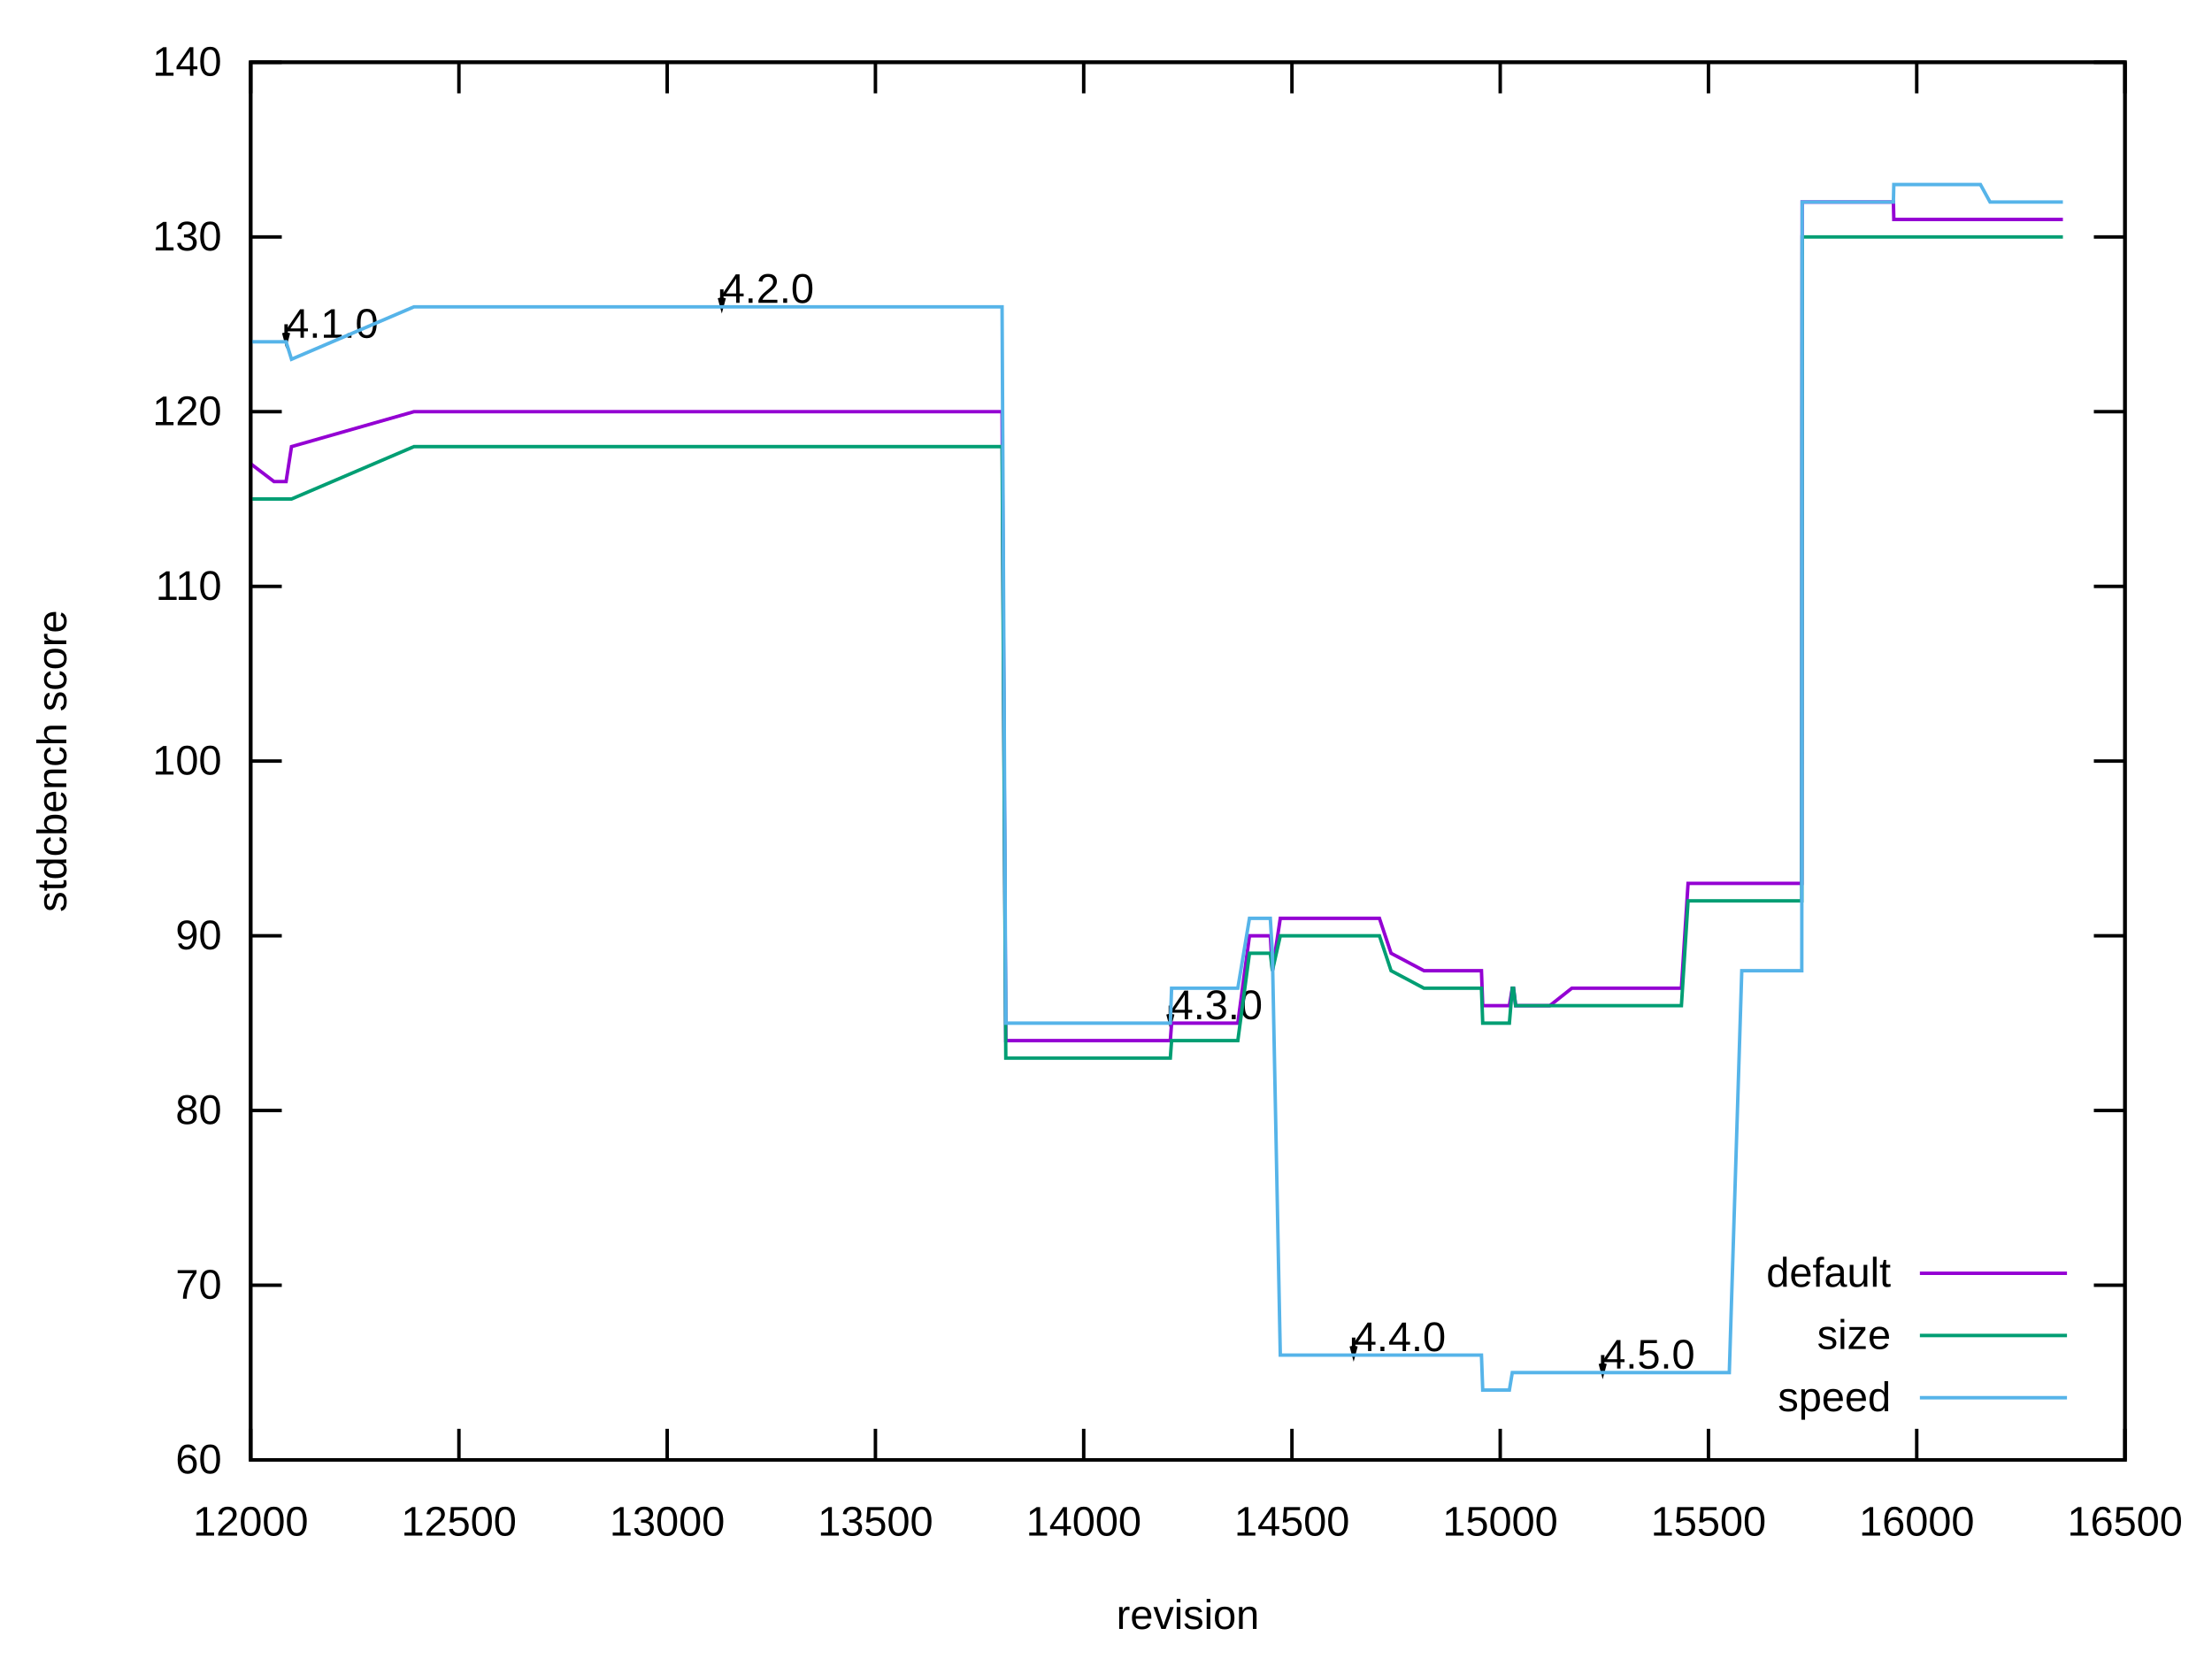
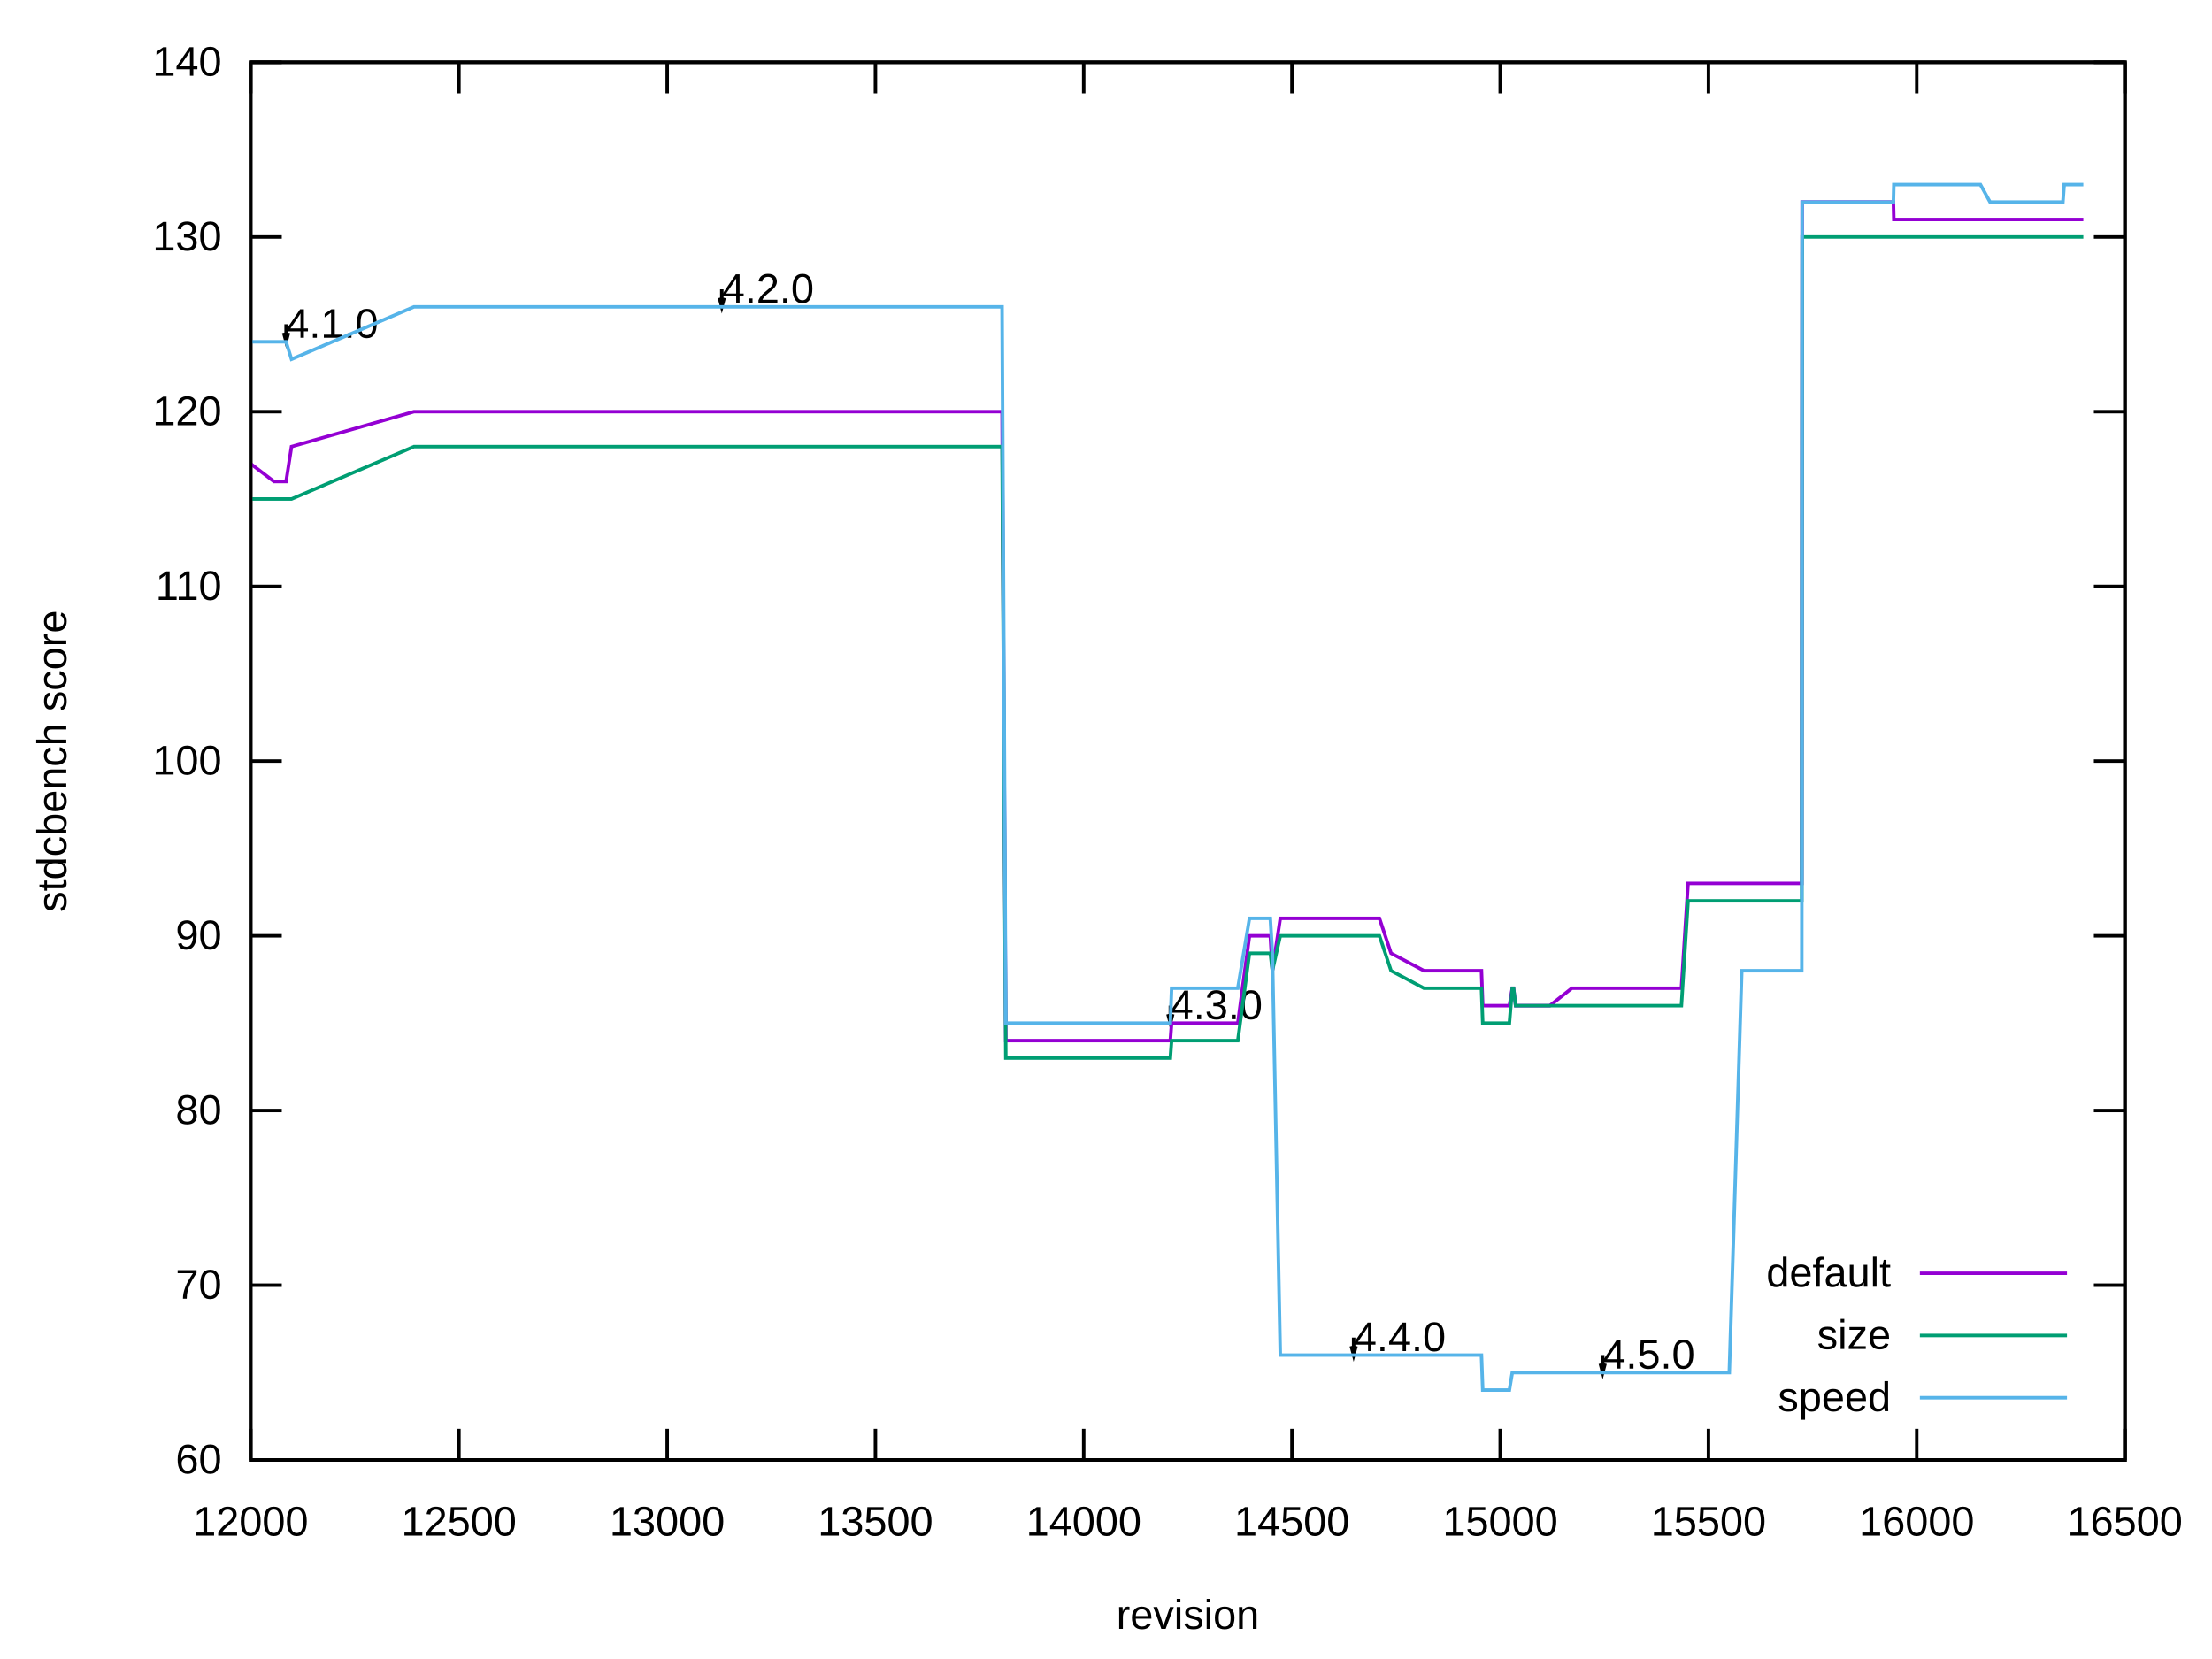
<svg xmlns="http://www.w3.org/2000/svg" xmlns:xlink="http://www.w3.org/1999/xlink" width="640" height="480" viewBox="0 0 640 480">
  <g id="gnuplot_canvas">
    <rect x="0" y="0" width="640" height="480" fill="none" />
    <defs>
      <circle id="gpDot" r="0.5" stroke-width="0.5" stroke="currentColor" />
      <path id="gpPt0" stroke-width="0.222" stroke="currentColor" d="M-1,0 h2 M0,-1 v2" />
      <path id="gpPt1" stroke-width="0.222" stroke="currentColor" d="M-1,-1 L1,1 M1,-1 L-1,1" />
      <path id="gpPt2" stroke-width="0.222" stroke="currentColor" d="M-1,0 L1,0 M0,-1 L0,1 M-1,-1 L1,1 M-1,1 L1,-1" />
      <rect id="gpPt3" stroke-width="0.222" stroke="currentColor" x="-1" y="-1" width="2" height="2" />
      <rect id="gpPt4" stroke-width="0.222" stroke="currentColor" fill="currentColor" x="-1" y="-1" width="2" height="2" />
      <circle id="gpPt5" stroke-width="0.222" stroke="currentColor" cx="0" cy="0" r="1" />
      <use xlink:href="#gpPt5" id="gpPt6" fill="currentColor" stroke="none" />
      <path id="gpPt7" stroke-width="0.222" stroke="currentColor" d="M0,-1.33 L-1.33,0.67 L1.33,0.67 z" />
      <use xlink:href="#gpPt7" id="gpPt8" fill="currentColor" stroke="none" />
      <use xlink:href="#gpPt7" id="gpPt9" stroke="currentColor" transform="rotate(180)" />
      <use xlink:href="#gpPt9" id="gpPt10" fill="currentColor" stroke="none" />
      <use xlink:href="#gpPt3" id="gpPt11" stroke="currentColor" transform="rotate(45)" />
      <use xlink:href="#gpPt11" id="gpPt12" fill="currentColor" stroke="none" />
      <path id="gpPt13" stroke-width="0.222" stroke="currentColor" d="M0,1.330 L1.265,0.411 L0.782,-1.067 L-0.782,-1.076 L-1.265,0.411 z" />
      <use xlink:href="#gpPt13" id="gpPt14" fill="currentColor" stroke="none" />
      <filter id="textbox" filterUnits="objectBoundingBox" x="0" y="0" height="1" width="1">
        <feFlood flood-color="white" flood-opacity="1" result="bgnd" />
        <feComposite in="SourceGraphic" in2="bgnd" operator="atop" />
      </filter>
      <filter id="greybox" filterUnits="objectBoundingBox" x="0" y="0" height="1" width="1">
        <feFlood flood-color="lightgrey" flood-opacity="1" result="grey" />
        <feComposite in="SourceGraphic" in2="grey" operator="atop" />
      </filter>
    </defs>
    <g fill="none" color="white" stroke="currentColor" stroke-width="1.00" stroke-linecap="butt" stroke-linejoin="miter">
</g>
    <g fill="none" color="black" stroke="currentColor" stroke-width="1.00" stroke-linecap="butt" stroke-linejoin="miter">
      <path stroke="black" d="M72.53,422.40 L81.53,422.40 M614.82,422.40 L605.82,422.40  " />
      <g transform="translate(64.14,426.30)" stroke="none" fill="black" font-family="Arial" font-size="12.00" text-anchor="end">
        <text>
          <tspan font-family="Arial"> 60</tspan>
        </text>
      </g>
    </g>
    <g fill="none" color="black" stroke="currentColor" stroke-width="1.00" stroke-linecap="butt" stroke-linejoin="miter">
      <path stroke="black" d="M72.53,371.85 L81.53,371.85 M614.82,371.85 L605.82,371.85  " />
      <g transform="translate(64.14,375.75)" stroke="none" fill="black" font-family="Arial" font-size="12.00" text-anchor="end">
        <text>
          <tspan font-family="Arial"> 70</tspan>
        </text>
      </g>
    </g>
    <g fill="none" color="black" stroke="currentColor" stroke-width="1.00" stroke-linecap="butt" stroke-linejoin="miter">
      <path stroke="black" d="M72.53,321.30 L81.53,321.30 M614.82,321.30 L605.82,321.30  " />
      <g transform="translate(64.14,325.20)" stroke="none" fill="black" font-family="Arial" font-size="12.00" text-anchor="end">
        <text>
          <tspan font-family="Arial"> 80</tspan>
        </text>
      </g>
    </g>
    <g fill="none" color="black" stroke="currentColor" stroke-width="1.00" stroke-linecap="butt" stroke-linejoin="miter">
      <path stroke="black" d="M72.53,270.75 L81.53,270.75 M614.82,270.75 L605.82,270.75  " />
      <g transform="translate(64.14,274.65)" stroke="none" fill="black" font-family="Arial" font-size="12.00" text-anchor="end">
        <text>
          <tspan font-family="Arial"> 90</tspan>
        </text>
      </g>
    </g>
    <g fill="none" color="black" stroke="currentColor" stroke-width="1.00" stroke-linecap="butt" stroke-linejoin="miter">
      <path stroke="black" d="M72.53,220.20 L81.53,220.20 M614.82,220.20 L605.82,220.20  " />
      <g transform="translate(64.14,224.10)" stroke="none" fill="black" font-family="Arial" font-size="12.00" text-anchor="end">
        <text>
          <tspan font-family="Arial"> 100</tspan>
        </text>
      </g>
    </g>
    <g fill="none" color="black" stroke="currentColor" stroke-width="1.00" stroke-linecap="butt" stroke-linejoin="miter">
      <path stroke="black" d="M72.53,169.66 L81.53,169.66 M614.82,169.66 L605.82,169.66  " />
      <g transform="translate(64.14,173.56)" stroke="none" fill="black" font-family="Arial" font-size="12.00" text-anchor="end">
        <text>
          <tspan font-family="Arial"> 110</tspan>
        </text>
      </g>
    </g>
    <g fill="none" color="black" stroke="currentColor" stroke-width="1.00" stroke-linecap="butt" stroke-linejoin="miter">
      <path stroke="black" d="M72.53,119.11 L81.53,119.11 M614.82,119.11 L605.82,119.11  " />
      <g transform="translate(64.14,123.01)" stroke="none" fill="black" font-family="Arial" font-size="12.00" text-anchor="end">
        <text>
          <tspan font-family="Arial"> 120</tspan>
        </text>
      </g>
    </g>
    <g fill="none" color="black" stroke="currentColor" stroke-width="1.00" stroke-linecap="butt" stroke-linejoin="miter">
      <path stroke="black" d="M72.53,68.56 L81.53,68.56 M614.82,68.56 L605.82,68.56  " />
      <g transform="translate(64.14,72.46)" stroke="none" fill="black" font-family="Arial" font-size="12.00" text-anchor="end">
        <text>
          <tspan font-family="Arial"> 130</tspan>
        </text>
      </g>
    </g>
    <g fill="none" color="black" stroke="currentColor" stroke-width="1.00" stroke-linecap="butt" stroke-linejoin="miter">
      <path stroke="black" d="M72.53,18.01 L81.53,18.01 M614.82,18.01 L605.82,18.01  " />
      <g transform="translate(64.14,21.91)" stroke="none" fill="black" font-family="Arial" font-size="12.00" text-anchor="end">
        <text>
          <tspan font-family="Arial"> 140</tspan>
        </text>
      </g>
    </g>
    <g fill="none" color="black" stroke="currentColor" stroke-width="1.00" stroke-linecap="butt" stroke-linejoin="miter">
      <path stroke="black" d="M72.53,422.40 L72.53,413.40 M72.53,18.01 L72.53,27.01  " />
      <g transform="translate(72.53,444.30)" stroke="none" fill="black" font-family="Arial" font-size="12.00" text-anchor="middle">
        <text>
          <tspan font-family="Arial"> 12000</tspan>
        </text>
      </g>
    </g>
    <g fill="none" color="black" stroke="currentColor" stroke-width="1.00" stroke-linecap="butt" stroke-linejoin="miter">
      <path stroke="black" d="M132.78,422.40 L132.78,413.40 M132.78,18.01 L132.78,27.01  " />
      <g transform="translate(132.78,444.30)" stroke="none" fill="black" font-family="Arial" font-size="12.00" text-anchor="middle">
        <text>
          <tspan font-family="Arial"> 12500</tspan>
        </text>
      </g>
    </g>
    <g fill="none" color="black" stroke="currentColor" stroke-width="1.00" stroke-linecap="butt" stroke-linejoin="miter">
      <path stroke="black" d="M193.04,422.40 L193.04,413.40 M193.04,18.01 L193.04,27.01  " />
      <g transform="translate(193.04,444.30)" stroke="none" fill="black" font-family="Arial" font-size="12.00" text-anchor="middle">
        <text>
          <tspan font-family="Arial"> 13000</tspan>
        </text>
      </g>
    </g>
    <g fill="none" color="black" stroke="currentColor" stroke-width="1.00" stroke-linecap="butt" stroke-linejoin="miter">
      <path stroke="black" d="M253.29,422.40 L253.29,413.40 M253.29,18.01 L253.29,27.01  " />
      <g transform="translate(253.29,444.30)" stroke="none" fill="black" font-family="Arial" font-size="12.00" text-anchor="middle">
        <text>
          <tspan font-family="Arial"> 13500</tspan>
        </text>
      </g>
    </g>
    <g fill="none" color="black" stroke="currentColor" stroke-width="1.00" stroke-linecap="butt" stroke-linejoin="miter">
      <path stroke="black" d="M313.55,422.40 L313.55,413.40 M313.55,18.01 L313.55,27.01  " />
      <g transform="translate(313.55,444.30)" stroke="none" fill="black" font-family="Arial" font-size="12.00" text-anchor="middle">
        <text>
          <tspan font-family="Arial"> 14000</tspan>
        </text>
      </g>
    </g>
    <g fill="none" color="black" stroke="currentColor" stroke-width="1.00" stroke-linecap="butt" stroke-linejoin="miter">
      <path stroke="black" d="M373.80,422.40 L373.80,413.40 M373.80,18.01 L373.80,27.01  " />
      <g transform="translate(373.80,444.30)" stroke="none" fill="black" font-family="Arial" font-size="12.00" text-anchor="middle">
        <text>
          <tspan font-family="Arial"> 14500</tspan>
        </text>
      </g>
    </g>
    <g fill="none" color="black" stroke="currentColor" stroke-width="1.00" stroke-linecap="butt" stroke-linejoin="miter">
      <path stroke="black" d="M434.06,422.40 L434.06,413.40 M434.06,18.01 L434.06,27.01  " />
      <g transform="translate(434.06,444.30)" stroke="none" fill="black" font-family="Arial" font-size="12.00" text-anchor="middle">
        <text>
          <tspan font-family="Arial"> 15000</tspan>
        </text>
      </g>
    </g>
    <g fill="none" color="black" stroke="currentColor" stroke-width="1.00" stroke-linecap="butt" stroke-linejoin="miter">
      <path stroke="black" d="M494.31,422.40 L494.31,413.40 M494.31,18.01 L494.31,27.01  " />
      <g transform="translate(494.31,444.30)" stroke="none" fill="black" font-family="Arial" font-size="12.00" text-anchor="middle">
        <text>
          <tspan font-family="Arial"> 15500</tspan>
        </text>
      </g>
    </g>
    <g fill="none" color="black" stroke="currentColor" stroke-width="1.00" stroke-linecap="butt" stroke-linejoin="miter">
      <path stroke="black" d="M554.57,422.40 L554.57,413.40 M554.57,18.01 L554.57,27.01  " />
      <g transform="translate(554.57,444.30)" stroke="none" fill="black" font-family="Arial" font-size="12.00" text-anchor="middle">
        <text>
          <tspan font-family="Arial"> 16000</tspan>
        </text>
      </g>
    </g>
    <g fill="none" color="black" stroke="currentColor" stroke-width="1.00" stroke-linecap="butt" stroke-linejoin="miter">
      <path stroke="black" d="M614.82,422.40 L614.82,413.40 M614.82,18.01 L614.82,27.01  " />
      <g transform="translate(614.82,444.30)" stroke="none" fill="black" font-family="Arial" font-size="12.00" text-anchor="middle">
        <text>
          <tspan font-family="Arial"> 16500</tspan>
        </text>
      </g>
    </g>
    <g fill="none" color="black" stroke="currentColor" stroke-width="1.00" stroke-linecap="butt" stroke-linejoin="miter">
</g>
    <g fill="none" color="black" stroke="currentColor" stroke-width="1.00" stroke-linecap="butt" stroke-linejoin="miter">
      <path stroke="black" d="M72.53,18.01 L72.53,422.40 L614.82,422.40 L614.82,18.01 L72.53,18.01 Z  " />
      <g transform="translate(82.77,97.73)" stroke="none" fill="black" font-family="Arial" font-size="12.00" text-anchor="start">
        <text>
          <tspan font-family="Arial">4.1.0</tspan>
        </text>
      </g>
      <g transform="translate(208.83,87.62)" stroke="none" fill="black" font-family="Arial" font-size="12.00" text-anchor="start">
        <text>
          <tspan font-family="Arial">4.2.0</tspan>
        </text>
      </g>
      <g transform="translate(338.61,294.87)" stroke="none" fill="black" font-family="Arial" font-size="12.00" text-anchor="start">
        <text>
          <tspan font-family="Arial">4.3.0</tspan>
        </text>
      </g>
      <g transform="translate(391.64,390.92)" stroke="none" fill="black" font-family="Arial" font-size="12.00" text-anchor="start">
        <text>
          <tspan font-family="Arial">4.4.0</tspan>
        </text>
      </g>
      <g transform="translate(463.70,395.97)" stroke="none" fill="black" font-family="Arial" font-size="12.00" text-anchor="start">
        <text>
          <tspan font-family="Arial">4.5.0</tspan>
        </text>
      </g>
    </g>
    <g fill="none" color="black" stroke="currentColor" stroke-width="1.00" stroke-linecap="butt" stroke-linejoin="miter">
      <path stroke="black" d="M82.09,96.28 L82.78,98.88 L83.47,96.28 M82.78,93.82 L82.78,98.88  " />
    </g>
    <g fill="none" color="black" stroke="currentColor" stroke-width="1.00" stroke-linecap="butt" stroke-linejoin="miter">
      <path stroke="black" d="M208.15,86.17 L208.84,88.77 L209.53,86.17 M208.84,83.71 L208.84,88.77  " />
    </g>
    <g fill="none" color="black" stroke="currentColor" stroke-width="1.00" stroke-linecap="butt" stroke-linejoin="miter">
      <path stroke="black" d="M337.93,293.42 L338.62,296.02 L339.31,293.42 M338.62,290.96 L338.62,296.02  " />
    </g>
    <g fill="none" color="black" stroke="currentColor" stroke-width="1.00" stroke-linecap="butt" stroke-linejoin="miter">
      <path stroke="black" d="M390.96,389.46 L391.65,392.06 L392.34,389.46 M391.65,387.01 L391.65,392.06  " />
    </g>
    <g fill="none" color="black" stroke="currentColor" stroke-width="1.00" stroke-linecap="butt" stroke-linejoin="miter">
      <path stroke="black" d="M463.02,394.52 L463.71,397.12 L464.40,394.52 M463.71,392.06 L463.71,397.12  " />
    </g>
    <g fill="none" color="black" stroke="currentColor" stroke-width="1.00" stroke-linecap="butt" stroke-linejoin="miter">
</g>
    <g id="gnuplot_plot_1">
      <g fill="none" color="black" stroke="currentColor" stroke-width="1.00" stroke-linecap="butt" stroke-linejoin="miter">
        <g transform="translate(547.09,372.30)" stroke="none" fill="black" font-family="Arial" font-size="12.00" text-anchor="end">
          <text>
            <tspan font-family="Arial">default</tspan>
          </text>
        </g>
      </g>
      <g fill="none" color="black" stroke="currentColor" stroke-width="1.00" stroke-linecap="butt" stroke-linejoin="miter">
-         <path stroke="rgb(148,   0, 211)" d="M555.48,368.40 L598.04,368.40 M72.65,134.27 L79.28,139.33 L82.77,139.33 L84.34,129.22 L119.77,119.11 L122.54,119.11   L124.35,119.11 L126.76,119.11 L128.45,119.11 L131.34,119.11 L132.18,119.11 L133.75,119.11 L149.90,119.11 L153.63,119.11   L155.56,119.11 L155.92,119.11 L162.43,119.11 L167.01,119.11 L168.33,119.11 L172.19,119.11 L176.41,119.11 L177.98,119.11   L179.90,119.11 L180.99,119.11 L189.30,119.11 L208.83,119.11 L217.14,119.11 L229.19,119.11 L252.69,119.11 L276.07,119.11   L278.48,119.11 L283.18,119.11 L286.07,119.11 L289.45,119.11 L289.93,119.11 L291.01,301.08 L292.46,301.08 L294.87,301.08   L299.69,301.08 L301.50,301.08 L313.55,301.08 L335.72,301.08 L338.61,301.08 L338.98,296.03 L343.19,296.03 L343.43,296.03   L344.04,296.03 L349.70,296.03 L355.24,296.03 L358.14,296.03 L361.51,270.75 L362.35,270.75 L366.93,270.75 L367.54,270.75   L368.14,280.86 L370.43,265.70 L375.01,265.70 L377.18,265.70 L391.64,265.70 L391.88,265.70 L399.11,265.70 L402.48,275.81   L412.00,280.86 L420.68,280.86 L428.63,280.86 L429.00,290.97 L433.57,290.97 L435.86,290.97 L436.71,290.97 L437.55,285.92   L437.91,285.92 L438.52,290.97 L441.29,290.97 L445.26,290.97 L446.59,290.97 L448.16,290.97 L448.28,290.97 L448.40,290.97   L454.78,285.92 L462.98,285.92 L463.70,285.92 L472.26,285.92 L484.43,285.92 L486.48,285.92 L488.41,255.59 L492.62,255.59   L500.34,255.59 L503.95,255.59 L514.68,255.59 L521.31,255.59 L521.43,58.45 L526.61,58.45 L541.31,58.45 L541.43,58.45   L547.82,58.45 L547.94,63.50 L549.38,63.50 L556.49,63.50 L560.95,63.50 L573.00,63.50 L575.78,63.50 L581.08,63.50   L582.64,63.50 L591.32,63.50 L592.04,63.50 L595.54,63.50 L596.86,63.50  " />
+         <path stroke="rgb(148,   0, 211)" d="M555.48,368.40 L598.04,368.40 M72.65,134.27 L79.28,139.33 L82.77,139.33 L84.34,129.22 L119.77,119.11 L122.54,119.11   L124.35,119.11 L126.76,119.11 L128.45,119.11 L131.34,119.11 L132.18,119.11 L133.75,119.11 L149.90,119.11 L153.63,119.11   L155.56,119.11 L155.92,119.11 L162.43,119.11 L167.01,119.11 L168.33,119.11 L172.19,119.11 L176.41,119.11 L177.98,119.11   L179.90,119.11 L180.99,119.11 L189.30,119.11 L208.83,119.11 L217.14,119.11 L229.19,119.11 L252.69,119.11 L276.07,119.11   L278.48,119.11 L283.18,119.11 L286.07,119.11 L289.45,119.11 L289.93,119.11 L291.01,301.08 L292.46,301.08 L294.87,301.08   L299.69,301.08 L301.50,301.08 L313.55,301.08 L335.72,301.08 L338.61,301.08 L338.98,296.03 L343.19,296.03 L343.43,296.03   L344.04,296.03 L349.70,296.03 L355.24,296.03 L358.14,296.03 L361.51,270.75 L362.35,270.75 L366.93,270.75 L367.54,270.75   L368.14,280.86 L370.43,265.70 L375.01,265.70 L377.18,265.70 L391.64,265.70 L391.88,265.70 L399.11,265.70 L402.48,275.81   L412.00,280.86 L420.68,280.86 L428.63,280.86 L429.00,290.97 L433.57,290.97 L435.86,290.97 L436.71,290.97 L437.55,285.92   L437.91,285.92 L438.52,290.97 L441.29,290.97 L445.26,290.97 L446.59,290.97 L448.16,290.97 L448.28,290.97 L448.40,290.97   L454.78,285.92 L462.98,285.92 L463.70,285.92 L472.26,285.92 L484.43,285.92 L486.48,285.92 L488.41,255.59 L492.62,255.59   L500.34,255.59 L503.95,255.59 L514.68,255.59 L521.31,255.59 L521.43,58.45 L526.61,58.45 L541.31,58.45 L541.43,58.45   L547.82,58.45 L547.94,63.50 L549.38,63.50 L556.49,63.50 L560.95,63.50 L573.00,63.50 L575.78,63.50 L581.08,63.50   L582.64,63.50 L591.32,63.50 L592.04,63.50 L595.54,63.50 L596.86,63.50 L597.23,63.50 L600.24,63.50 L602.77,63.50    " />
      </g>
    </g>
    <g id="gnuplot_plot_2">
      <g fill="none" color="black" stroke="currentColor" stroke-width="1.00" stroke-linecap="butt" stroke-linejoin="miter">
        <g transform="translate(547.09,390.30)" stroke="none" fill="black" font-family="Arial" font-size="12.00" text-anchor="end">
          <text>
            <tspan font-family="Arial">size</tspan>
          </text>
        </g>
      </g>
      <g fill="none" color="black" stroke="currentColor" stroke-width="1.00" stroke-linecap="butt" stroke-linejoin="miter">
-         <path stroke="rgb(  0, 158, 115)" d="M555.48,386.40 L598.04,386.40 M72.65,144.38 L79.28,144.38 L82.77,144.38 L84.34,144.38 L119.77,129.22 L122.54,129.22   L124.35,129.22 L126.76,129.22 L128.45,129.22 L131.34,129.22 L132.18,129.22 L133.75,129.22 L149.90,129.22 L153.63,129.22   L155.56,129.22 L155.92,129.22 L162.43,129.22 L167.01,129.22 L168.33,129.22 L172.19,129.22 L176.41,129.22 L177.98,129.22   L179.90,129.22 L180.99,129.22 L189.30,129.22 L208.83,129.22 L217.14,129.22 L229.19,129.22 L252.69,129.22 L276.07,129.22   L278.48,129.22 L283.18,129.22 L286.07,129.22 L289.45,129.22 L289.93,129.22 L291.01,306.14 L292.46,306.14 L294.87,306.14   L299.69,306.14 L301.50,306.14 L313.55,306.14 L335.72,306.14 L338.61,306.14 L338.98,301.08 L343.19,301.08 L343.43,301.08   L344.04,301.08 L349.70,301.08 L355.24,301.08 L358.14,301.08 L361.51,275.81 L362.35,275.81 L366.93,275.81 L367.54,275.81   L368.14,280.86 L370.43,270.75 L375.01,270.75 L377.18,270.75 L391.64,270.75 L391.88,270.75 L399.11,270.75 L402.48,280.86   L412.00,285.92 L420.68,285.92 L428.63,285.92 L429.00,296.03 L433.57,296.03 L435.86,296.03 L436.71,296.03 L437.55,285.92   L437.91,285.92 L438.52,290.97 L441.29,290.97 L445.26,290.97 L446.59,290.97 L448.16,290.97 L448.28,290.97 L448.40,290.97   L454.78,290.97 L462.98,290.97 L463.70,290.97 L472.26,290.97 L484.43,290.97 L486.48,290.97 L488.41,260.64 L492.62,260.64   L500.34,260.64 L503.95,260.64 L514.68,260.64 L521.31,260.64 L521.43,68.56 L526.61,68.56 L541.31,68.56 L541.43,68.56   L547.82,68.56 L547.94,68.56 L549.38,68.56 L556.49,68.56 L560.95,68.56 L573.00,68.56 L575.78,68.56 L581.08,68.56   L582.64,68.56 L591.32,68.56 L592.04,68.56 L595.54,68.56 L596.86,68.56  " />
+         <path stroke="rgb(  0, 158, 115)" d="M555.48,386.40 L598.04,386.40 M72.65,144.38 L79.28,144.38 L82.77,144.38 L84.34,144.38 L119.77,129.22 L122.54,129.22   L124.35,129.22 L126.76,129.22 L128.45,129.22 L131.34,129.22 L132.18,129.22 L133.75,129.22 L149.90,129.22 L153.63,129.22   L155.56,129.22 L155.92,129.22 L162.43,129.22 L167.01,129.22 L168.33,129.22 L172.19,129.22 L176.41,129.22 L177.98,129.22   L179.90,129.22 L180.99,129.22 L189.30,129.22 L208.83,129.22 L217.14,129.22 L229.19,129.22 L252.69,129.22 L276.07,129.22   L278.48,129.22 L283.18,129.22 L286.07,129.22 L289.45,129.22 L289.93,129.22 L291.01,306.14 L292.46,306.14 L294.87,306.14   L299.69,306.14 L301.50,306.14 L313.55,306.14 L335.72,306.14 L338.61,306.14 L338.98,301.08 L343.19,301.08 L343.43,301.08   L344.04,301.08 L349.70,301.08 L355.24,301.08 L358.14,301.08 L361.51,275.81 L362.35,275.81 L366.93,275.81 L367.54,275.81   L368.14,280.86 L370.43,270.75 L375.01,270.75 L377.18,270.75 L391.64,270.75 L391.88,270.75 L399.11,270.75 L402.48,280.86   L412.00,285.92 L420.68,285.92 L428.63,285.92 L429.00,296.03 L433.57,296.03 L435.86,296.03 L436.71,296.03 L437.55,285.92   L437.91,285.92 L438.52,290.97 L441.29,290.97 L445.26,290.97 L446.59,290.97 L448.16,290.97 L448.28,290.97 L448.40,290.97   L454.78,290.97 L462.98,290.97 L463.70,290.97 L472.26,290.97 L484.43,290.97 L486.48,290.97 L488.41,260.64 L492.62,260.64   L500.34,260.64 L503.95,260.64 L514.68,260.64 L521.31,260.64 L521.43,68.56 L526.61,68.56 L541.31,68.56 L541.43,68.56   L547.82,68.56 L547.94,68.56 L549.38,68.56 L556.49,68.56 L560.95,68.56 L573.00,68.56 L575.78,68.56 L581.08,68.56   L582.64,68.56 L591.32,68.56 L592.04,68.56 L595.54,68.56 L596.86,68.56 L597.23,68.56 L600.24,68.56 L602.77,68.56    " />
      </g>
    </g>
    <g id="gnuplot_plot_3">
      <g fill="none" color="black" stroke="currentColor" stroke-width="1.00" stroke-linecap="butt" stroke-linejoin="miter">
        <g transform="translate(547.09,408.30)" stroke="none" fill="black" font-family="Arial" font-size="12.00" text-anchor="end">
          <text>
            <tspan font-family="Arial">speed</tspan>
          </text>
        </g>
      </g>
      <g fill="none" color="black" stroke="currentColor" stroke-width="1.00" stroke-linecap="butt" stroke-linejoin="miter">
-         <path stroke="rgb( 86, 180, 233)" d="M555.48,404.40 L598.04,404.40 M72.65,98.89 L79.28,98.89 L82.77,98.89 L84.34,103.94 L119.77,88.78 L122.54,88.78   L124.35,88.78 L126.76,88.78 L128.45,88.78 L131.34,88.78 L132.18,88.78 L133.75,88.78 L149.90,88.78 L153.63,88.78   L155.56,88.78 L155.92,88.78 L162.43,88.78 L167.01,88.78 L168.33,88.78 L172.19,88.78 L176.41,88.78 L177.98,88.78   L179.90,88.78 L180.99,88.78 L189.30,88.78 L208.83,88.78 L217.14,88.78 L229.19,88.78 L252.69,88.78 L276.07,88.78   L278.48,88.78 L283.18,88.78 L286.07,88.78 L289.45,88.78 L289.93,88.78 L291.01,296.03 L292.46,296.03 L294.87,296.03   L299.69,296.03 L301.50,296.03 L313.55,296.03 L335.72,296.03 L338.61,296.03 L338.98,285.92 L343.19,285.92 L343.43,285.92   L344.04,285.92 L349.70,285.92 L355.24,285.92 L358.14,285.92 L361.51,265.70 L362.35,265.70 L366.93,265.70 L367.54,265.70   L368.14,275.81 L370.43,392.07 L375.01,392.07 L377.18,392.07 L391.64,392.07 L391.88,392.07 L399.11,392.07 L402.48,392.07   L412.00,392.07 L420.68,392.07 L428.63,392.07 L429.00,402.18 L433.57,402.18 L435.86,402.18 L436.71,402.18 L437.55,397.13   L437.91,397.13 L438.52,397.13 L441.29,397.13 L445.26,397.13 L446.59,397.13 L448.16,397.13 L448.28,397.13 L448.40,397.13   L454.78,397.13 L462.98,397.13 L463.70,397.13 L472.26,397.13 L484.43,397.13 L486.48,397.13 L488.41,397.13 L492.62,397.13   L500.34,397.13 L503.95,280.86 L514.68,280.86 L521.31,280.86 L521.43,58.45 L526.61,58.45 L541.31,58.45 L541.43,58.45   L547.82,58.45 L547.94,53.39 L549.38,53.39 L556.49,53.39 L560.95,53.39 L573.00,53.39 L575.78,58.45 L581.08,58.45   L582.64,58.45 L591.32,58.45 L592.04,58.45 L595.54,58.45 L596.86,58.45  " />
+         <path stroke="rgb( 86, 180, 233)" d="M555.48,404.40 L598.04,404.40 M72.65,98.89 L79.28,98.89 L82.77,98.89 L84.34,103.94 L119.77,88.78 L122.54,88.78   L124.35,88.78 L126.76,88.78 L128.45,88.78 L131.34,88.78 L132.18,88.78 L133.75,88.78 L149.90,88.78 L153.63,88.78   L155.56,88.78 L155.92,88.78 L162.43,88.78 L167.01,88.78 L168.33,88.78 L172.19,88.78 L176.41,88.78 L177.98,88.78   L179.90,88.78 L180.99,88.78 L189.30,88.78 L208.83,88.78 L217.14,88.78 L229.19,88.78 L252.69,88.78 L276.07,88.78   L278.48,88.78 L283.18,88.78 L286.07,88.78 L289.45,88.78 L289.93,88.78 L291.01,296.03 L292.46,296.03 L294.87,296.03   L299.69,296.03 L301.50,296.03 L313.55,296.03 L335.72,296.03 L338.61,296.03 L338.98,285.92 L343.19,285.92 L343.43,285.92   L344.04,285.92 L349.70,285.92 L355.24,285.92 L358.14,285.92 L361.51,265.70 L362.35,265.70 L366.93,265.70 L367.54,265.70   L368.14,275.81 L370.43,392.07 L375.01,392.07 L377.18,392.07 L391.64,392.07 L391.88,392.07 L399.11,392.07 L402.48,392.07   L412.00,392.07 L420.68,392.07 L428.63,392.07 L429.00,402.18 L433.57,402.18 L435.86,402.18 L436.71,402.18 L437.55,397.13   L437.91,397.13 L438.52,397.13 L441.29,397.13 L445.26,397.13 L446.59,397.13 L448.16,397.13 L448.28,397.13 L448.40,397.13   L454.78,397.13 L462.98,397.13 L463.70,397.13 L472.26,397.13 L484.43,397.13 L486.48,397.13 L488.41,397.13 L492.62,397.13   L500.34,397.13 L503.95,280.86 L514.68,280.86 L521.31,280.86 L521.43,58.45 L526.61,58.45 L541.31,58.45 L541.43,58.45   L547.82,58.45 L547.94,53.39 L549.38,53.39 L556.49,53.39 L560.95,53.39 L573.00,53.39 L575.78,58.45 L581.08,58.45   L582.64,58.45 L591.32,58.45 L592.04,58.45 L595.54,58.45 L596.86,58.45 L597.23,53.39 L600.24,53.39 L602.77,53.39    " />
      </g>
    </g>
    <g fill="none" color="white" stroke="rgb( 86, 180, 233)" stroke-width="2.00" stroke-linecap="butt" stroke-linejoin="miter">
</g>
    <g fill="none" color="black" stroke="currentColor" stroke-width="2.00" stroke-linecap="butt" stroke-linejoin="miter">
</g>
    <g fill="none" color="black" stroke="black" stroke-width="1.00" stroke-linecap="butt" stroke-linejoin="miter">
</g>
    <g fill="none" color="black" stroke="currentColor" stroke-width="1.00" stroke-linecap="butt" stroke-linejoin="miter">
      <path stroke="black" d="M72.53,18.01 L72.53,422.40 L614.82,422.40 L614.82,18.01 L72.53,18.01 Z  " />
      <g transform="translate(19.18,220.21) rotate(270.00)" stroke="none" fill="black" font-family="Arial" font-size="12.00" text-anchor="middle">
        <text>
          <tspan font-family="Arial">stdcbench score</tspan>
        </text>
      </g>
    </g>
    <g fill="none" color="black" stroke="currentColor" stroke-width="1.00" stroke-linecap="butt" stroke-linejoin="miter">
      <g transform="translate(343.67,471.30)" stroke="none" fill="black" font-family="Arial" font-size="12.00" text-anchor="middle">
        <text>
          <tspan font-family="Arial">revision</tspan>
        </text>
      </g>
    </g>
    <g fill="none" color="black" stroke="currentColor" stroke-width="1.00" stroke-linecap="butt" stroke-linejoin="miter">
</g>
    <g fill="none" color="black" stroke="currentColor" stroke-width="1.00" stroke-linecap="butt" stroke-linejoin="miter">
</g>
  </g>
</svg>
